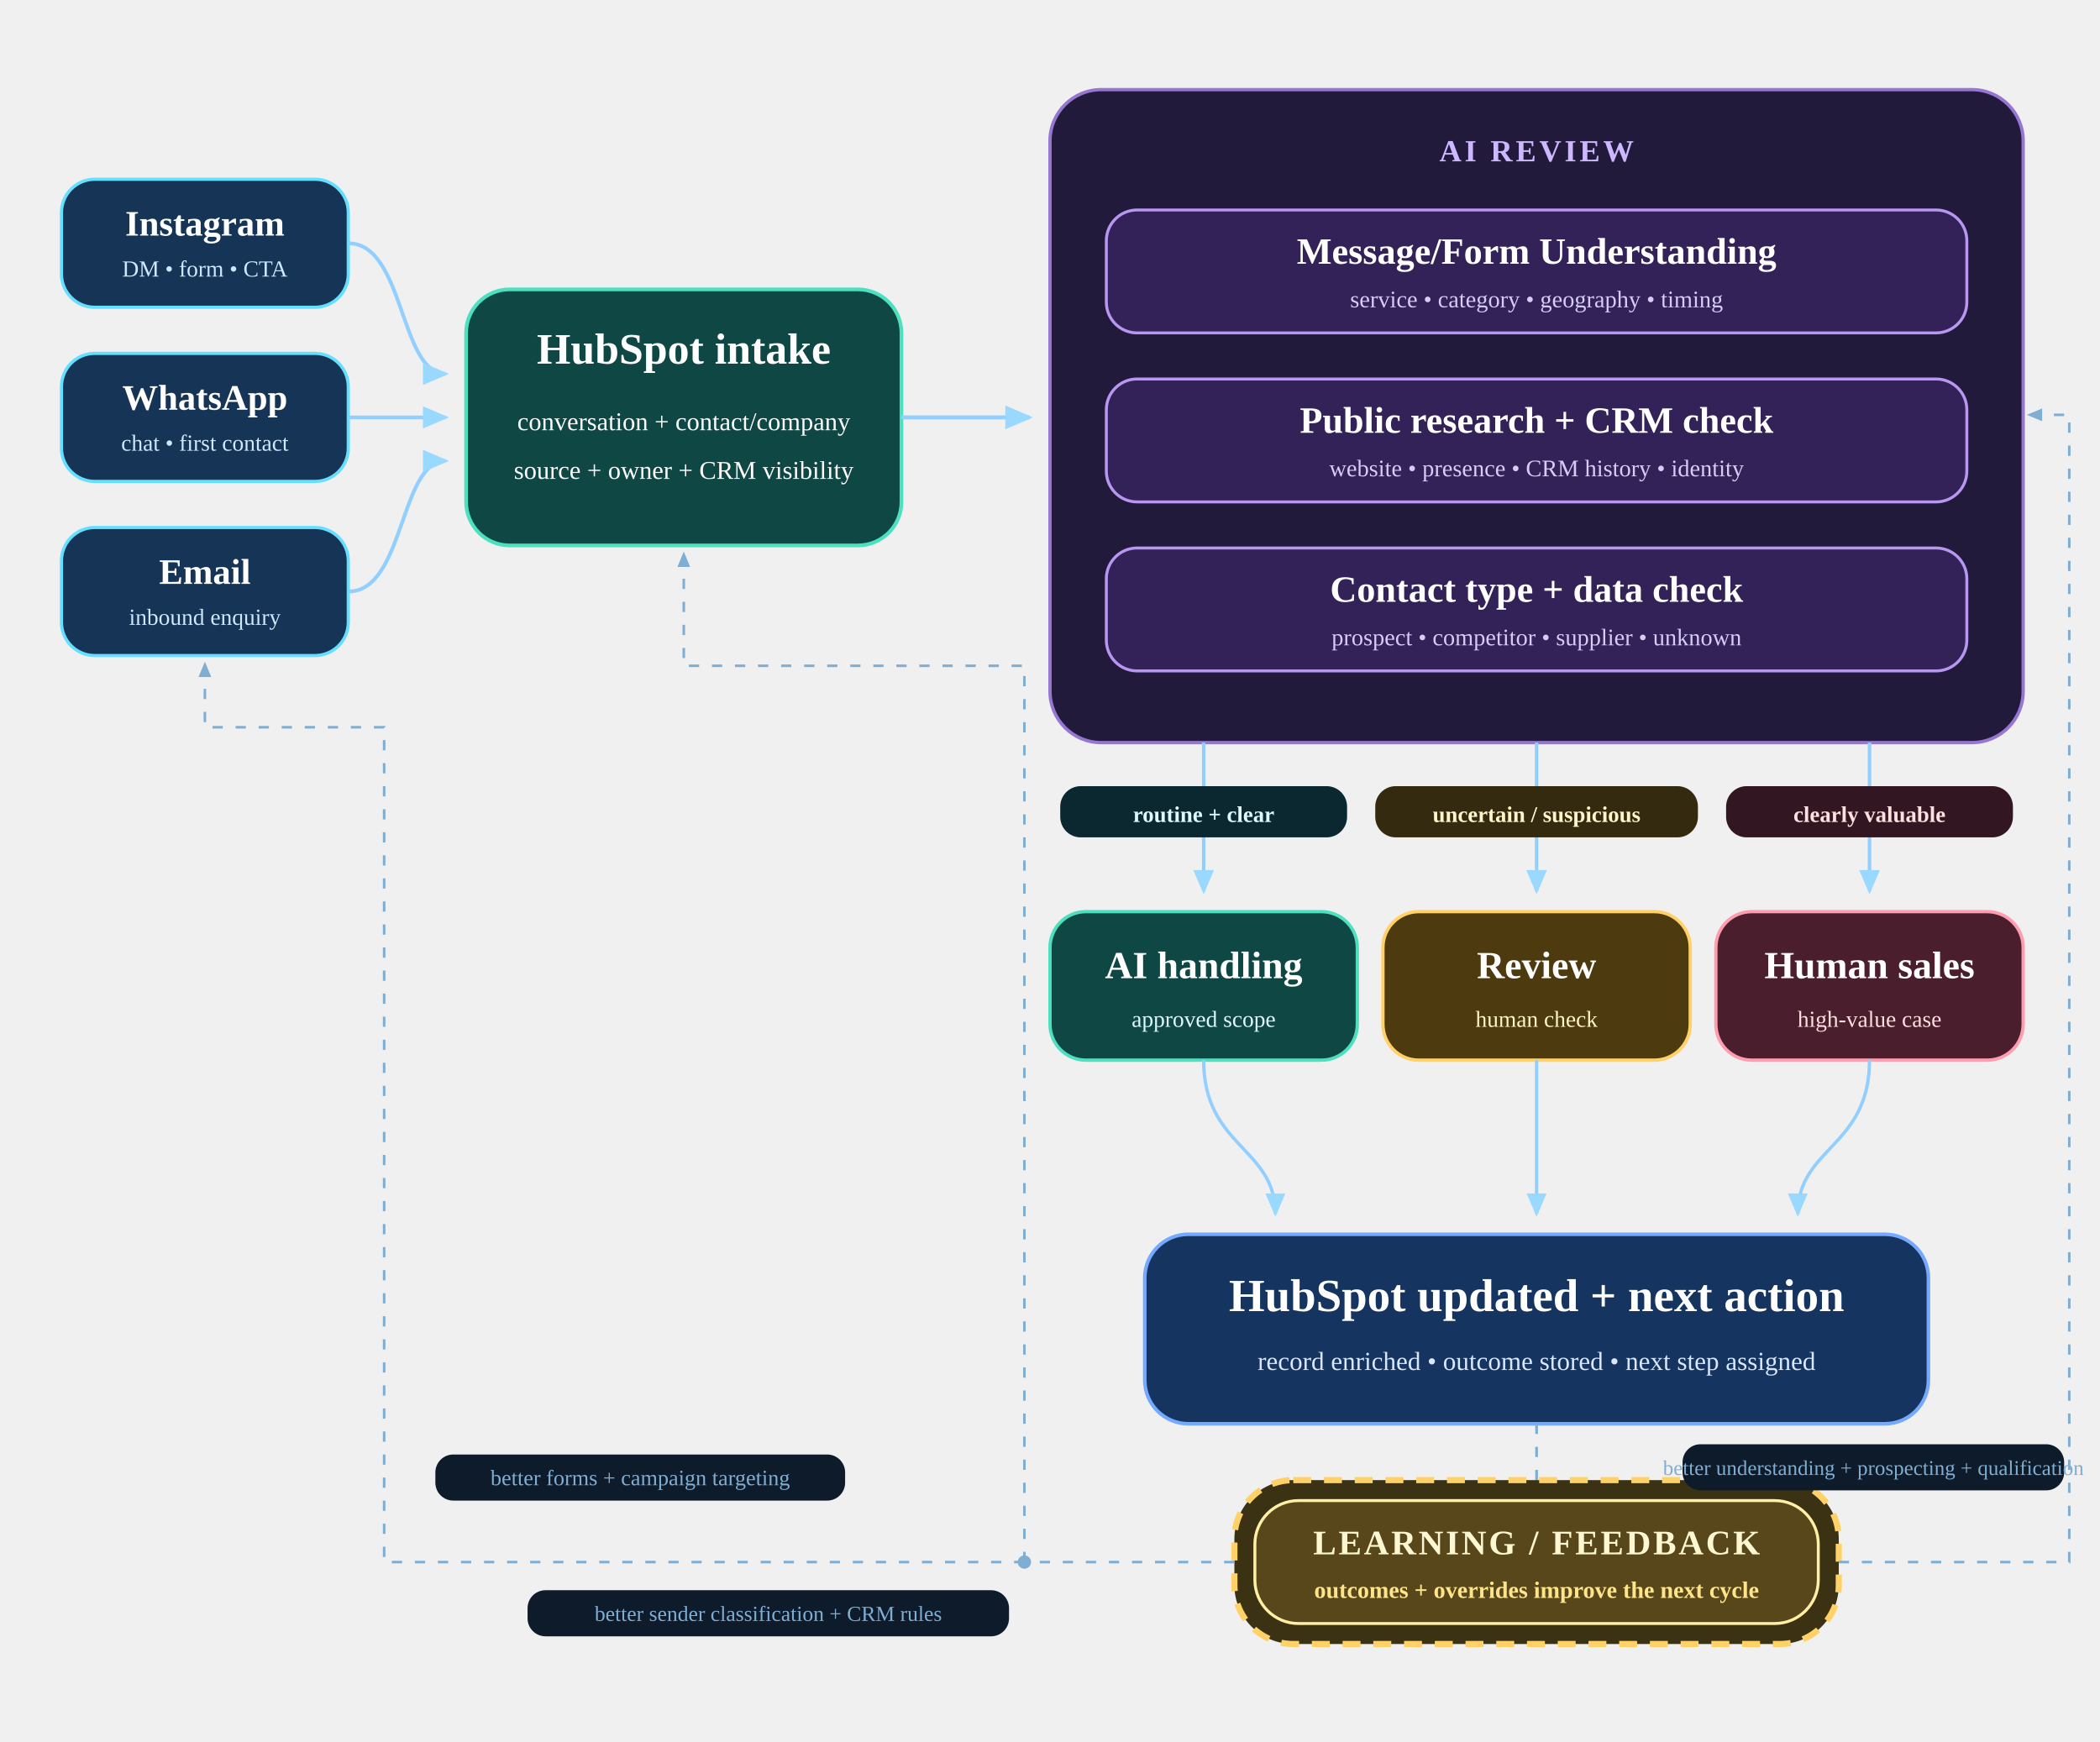
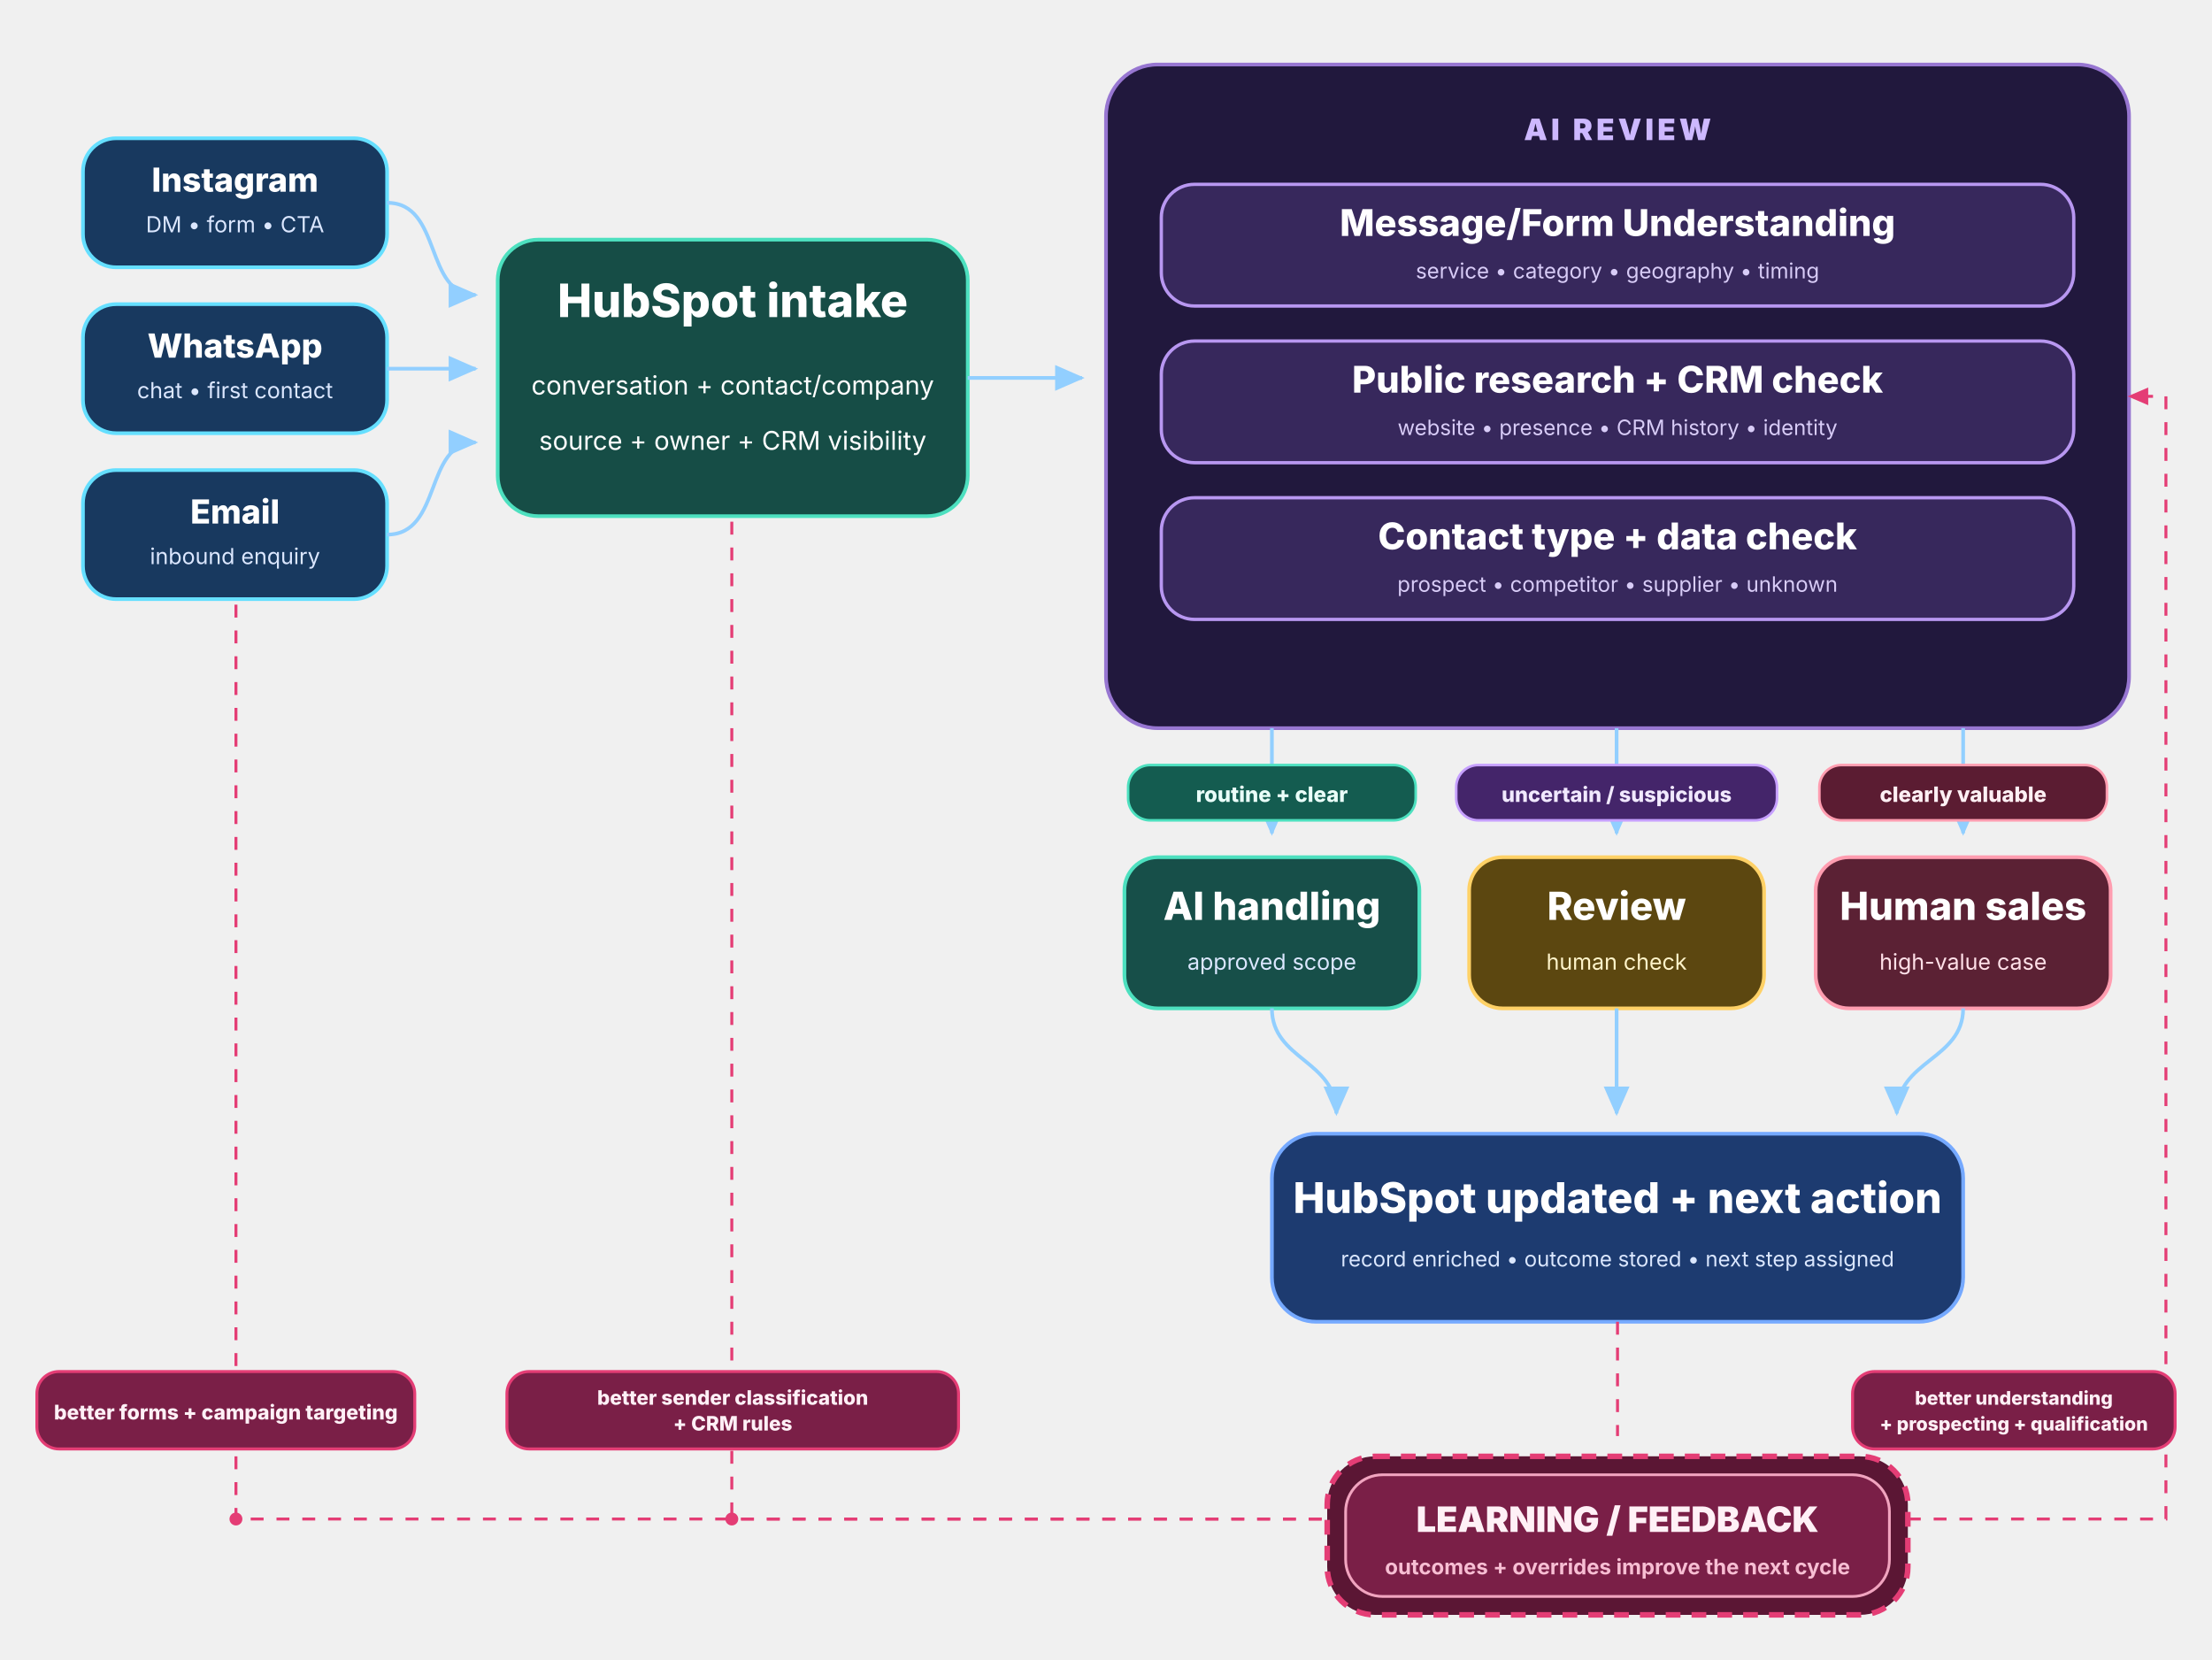
- <svg xmlns="http://www.w3.org/2000/svg" viewBox="0 0 820 680" width="100%" height="auto" role="img" aria-label="DeepWear AI CRM operating model">
+ <svg xmlns="http://www.w3.org/2000/svg" viewBox="0 0 1200 900" role="img" aria-labelledby="title desc">
  <defs>
-     <marker id="mArrow" markerWidth="8" markerHeight="6" refX="6.1" refY="3" orient="auto" markerUnits="strokeWidth">
-       <path d="M0,0 L7,3 L0,6 Z" fill="#9ad9ff" />
+     <marker id="arrowBlue" markerWidth="9" markerHeight="7" refX="7.3" refY="3.5" orient="auto" markerUnits="strokeWidth">
+       <path d="M0 0 L8 3.5 L0 7 Z" fill="#92cfff" />
    </marker>
-     <marker id="mThin" markerWidth="7" markerHeight="5" refX="5.4" refY="2.5" orient="auto" markerUnits="strokeWidth">
-       <path d="M0,0 L6,2.5 L0,5 Z" fill="#7faed2" />
+     <marker id="arrowPink" markerWidth="8" markerHeight="6" refX="6.5" refY="3" orient="auto" markerUnits="strokeWidth">
+       <path d="M0 0 L7 3 L0 6 Z" fill="#E43D75" />
    </marker>
+     <style>
+     .t{font-family:Inter,ui-sans-serif,system-ui,-apple-system,BlinkMacSystemFont,"Segoe UI",sans-serif}
+     .serif{font-family:Georgia,"Times New Roman",serif}
+     .title{font-weight:800;fill:#fff}
+     .sub{fill:#dbe7ff}
+     .small{font-size:12px}
+     .tiny{font-size:10px}
+     .blueLine{stroke:#92cfff;stroke-width:2;fill:none}
+     .pinkLine{stroke:#E43D75;stroke-width:1.6;fill:none;stroke-dasharray:7 7}
+   </style>
  </defs>
-   <g>
-     <rect x="24" y="70" rx="13" ry="13" width="112" height="50" fill="#153456" stroke="#65dfff" stroke-width="1.25" />
-     <text x="80" y="92" fill="#fff" font-size="14" font-weight="700" text-anchor="middle">Instagram</text>
-     <text x="80" y="108" fill="#cfe7ff" font-size="9" text-anchor="middle">DM • form • CTA</text>
-     <rect x="24" y="138" rx="13" ry="13" width="112" height="50" fill="#153456" stroke="#65dfff" stroke-width="1.25" />
-     <text x="80" y="160" fill="#fff" font-size="14" font-weight="700" text-anchor="middle">WhatsApp</text>
-     <text x="80" y="176" fill="#cfe7ff" font-size="9" text-anchor="middle">chat • first contact</text>
-     <rect x="24" y="206" rx="13" ry="13" width="112" height="50" fill="#153456" stroke="#65dfff" stroke-width="1.25" />
-     <text x="80" y="228" fill="#fff" font-size="14" font-weight="700" text-anchor="middle">Email</text>
-     <text x="80" y="244" fill="#cfe7ff" font-size="9" text-anchor="middle">inbound enquiry</text>
+   <g class="t">
+     <rect x="45" y="75" width="165" height="70" rx="18" fill="#18395f" stroke="#65dfff" stroke-width="2" />
+     <text x="127.5" y="104" text-anchor="middle" class="title" font-size="18">Instagram</text>
+     <text x="127.5" y="126" text-anchor="middle" class="sub small">DM • form • CTA</text>
+     <rect x="45" y="165" width="165" height="70" rx="18" fill="#18395f" stroke="#65dfff" stroke-width="2" />
+     <text x="127.5" y="194" text-anchor="middle" class="title" font-size="18">WhatsApp</text>
+     <text x="127.5" y="216" text-anchor="middle" class="sub small">chat • first contact</text>
+     <rect x="45" y="255" width="165" height="70" rx="18" fill="#18395f" stroke="#65dfff" stroke-width="2" />
+     <text x="127.5" y="284" text-anchor="middle" class="title" font-size="18">Email</text>
+     <text x="127.5" y="306" text-anchor="middle" class="sub small">inbound enquiry</text>
  </g>
-   <path d="M136 95 C158 95, 156 146, 174 146" stroke="#92cfff" stroke-width="1.45" fill="none" marker-end="url(#mArrow)" />
-   <path d="M136 163 H174" stroke="#92cfff" stroke-width="1.45" fill="none" marker-end="url(#mArrow)" />
-   <path d="M136 231 C158 231, 156 180, 174 180" stroke="#92cfff" stroke-width="1.45" fill="none" marker-end="url(#mArrow)" />
-   <rect x="182" y="113" rx="17" ry="17" width="170" height="100" fill="#0f4745" stroke="#4de0bf" stroke-width="1.45" />
-   <text x="267" y="142" fill="#fff" font-size="17" font-weight="700" text-anchor="middle">HubSpot intake</text>
-   <text x="267" y="168" fill="#fff" font-size="10" text-anchor="middle">conversation + contact/company</text>
-   <text x="267" y="187" fill="#fff" font-size="10" text-anchor="middle">source + owner + CRM visibility</text>
-   <path d="M352 163 H402" stroke="#92cfff" stroke-width="1.55" fill="none" marker-end="url(#mArrow)" />
-   <rect x="410" y="35" rx="20" ry="20" width="380" height="255" fill="#211a3b" stroke="#9776d1" stroke-width="1.3" />
-   <text x="600" y="63" fill="#cdb8ff" font-size="12" font-weight="800" letter-spacing="1.2" text-anchor="middle">AI REVIEW</text>
-   <rect x="432" y="82" rx="12" ry="12" width="336" height="48" fill="#322257" stroke="#b897f1" stroke-width="1.15" />
-   <text x="600" y="103" fill="#fff" font-size="14.5" font-weight="700" text-anchor="middle">Message/Form Understanding</text>
-   <text x="600" y="120" fill="#d8ccf7" font-size="9.3" text-anchor="middle">service • category • geography • timing</text>
-   <rect x="432" y="148" rx="12" ry="12" width="336" height="48" fill="#322257" stroke="#b897f1" stroke-width="1.15" />
-   <text x="600" y="169" fill="#fff" font-size="14.5" font-weight="700" text-anchor="middle">Public research + CRM check</text>
-   <text x="600" y="186" fill="#d8ccf7" font-size="9.3" text-anchor="middle">website • presence • CRM history • identity</text>
-   <rect x="432" y="214" rx="12" ry="12" width="336" height="48" fill="#322257" stroke="#b897f1" stroke-width="1.15" />
-   <text x="600" y="235" fill="#fff" font-size="14.5" font-weight="700" text-anchor="middle">Contact type + data check</text>
-   <text x="600" y="252" fill="#d8ccf7" font-size="9.3" text-anchor="middle">prospect • competitor • supplier • unknown</text>
-   <path d="M470 290 V348" stroke="#92cfff" stroke-width="1.35" fill="none" marker-end="url(#mArrow)" />
-   <path d="M600 290 V348" stroke="#92cfff" stroke-width="1.35" fill="none" marker-end="url(#mArrow)" />
-   <path d="M730 290 V348" stroke="#92cfff" stroke-width="1.35" fill="none" marker-end="url(#mArrow)" />
-   <rect x="414" y="307" rx="8" ry="8" width="112" height="20" fill="#0b2730" />
-   <text x="470" y="321" fill="#dff9ff" font-size="8.8" font-weight="700" text-anchor="middle">routine + clear</text>
-   <rect x="537" y="307" rx="8" ry="8" width="126" height="20" fill="#332a0f" />
-   <text x="600" y="321" fill="#fff4ca" font-size="8.8" font-weight="700" text-anchor="middle">uncertain / suspicious</text>
-   <rect x="674" y="307" rx="8" ry="8" width="112" height="20" fill="#321722" />
-   <text x="730" y="321" fill="#ffe0e0" font-size="8.8" font-weight="700" text-anchor="middle">clearly valuable</text>
-   <rect x="410" y="356" rx="14" ry="14" width="120" height="58" fill="#0f4745" stroke="#4de0bf" stroke-width="1.3" />
-   <text x="470" y="382" fill="#fff" font-size="15" font-weight="700" text-anchor="middle">AI handling</text>
-   <text x="470" y="401" fill="#dff9ff" font-size="9" text-anchor="middle">approved scope</text>
-   <rect x="540" y="356" rx="14" ry="14" width="120" height="58" fill="#4e3a0f" stroke="#ffd166" stroke-width="1.3" />
-   <text x="600" y="382" fill="#fff" font-size="15" font-weight="700" text-anchor="middle">Review</text>
-   <text x="600" y="401" fill="#fff4ca" font-size="9" text-anchor="middle">human check</text>
-   <rect x="670" y="356" rx="14" ry="14" width="120" height="58" fill="#4a1e2c" stroke="#ff9db0" stroke-width="1.3" />
-   <text x="730" y="382" fill="#fff" font-size="15" font-weight="700" text-anchor="middle">Human sales</text>
-   <text x="730" y="401" fill="#ffe0e0" font-size="9" text-anchor="middle">high-value case</text>
-   <path d="M470 414 C470 448, 498 448, 498 474" stroke="#92cfff" stroke-width="1.3" fill="none" marker-end="url(#mArrow)" />
-   <path d="M600 414 V474" stroke="#92cfff" stroke-width="1.3" fill="none" marker-end="url(#mArrow)" />
-   <path d="M730 414 C730 448, 702 448, 702 474" stroke="#92cfff" stroke-width="1.3" fill="none" marker-end="url(#mArrow)" />
-   <rect x="447" y="482" rx="17" ry="17" width="306" height="74" fill="#15345f" stroke="#75a9ff" stroke-width="1.4" />
-   <text x="600" y="512" fill="#fff" font-size="18" font-weight="700" text-anchor="middle">HubSpot updated + next action</text>
-   <text x="600" y="535" fill="#dbe7ff" font-size="10.2" text-anchor="middle">record enriched • outcome stored • next step assigned</text>
-   <path d="M600 556 V588" stroke="#7faed2" stroke-width="1.05" fill="none" stroke-dasharray="4 5" />
-   <rect x="482" y="578" rx="23" ry="23" width="236" height="64" fill="#3b3214" stroke="#ffd166" stroke-width="2.4" stroke-dasharray="7 5" />
-   <rect x="490" y="586" rx="17" ry="17" width="220" height="48" fill="#57471a" stroke="#fff0a6" stroke-width="1.15" />
-   <text x="600" y="607" fill="#fff7d1" font-size="13.5" font-weight="950" letter-spacing=".9" text-anchor="middle">LEARNING / FEEDBACK</text>
-   <text x="600" y="624" fill="#ffe48a" font-size="9.2" font-weight="700" text-anchor="middle">outcomes + overrides improve the next cycle</text>
-   <path d="M482 610 H400" stroke="#7faed2" stroke-width="1" fill="none" stroke-dasharray="4 5" />
-   <circle cx="400" cy="610" r="2.6" fill="#7faed2" />
-   <path d="M400 610 H150 V284 H80 V259" stroke="#7faed2" stroke-width="1" fill="none" stroke-dasharray="4 5" marker-end="url(#mThin)" />
-   <rect x="170" y="568" rx="7" ry="7" width="160" height="18" fill="#0e1b2b" />
-   <text x="250" y="580" fill="#7faed2" font-size="8.6" text-anchor="middle">better forms + campaign targeting</text>
-   <path d="M400 610 V260 H267 V216" stroke="#7faed2" stroke-width="1" fill="none" stroke-dasharray="4 5" marker-end="url(#mThin)" />
-   <rect x="206" y="621" rx="7" ry="7" width="188" height="18" fill="#0e1b2b" />
-   <text x="300" y="633" fill="#7faed2" font-size="8.4" text-anchor="middle">better sender classification + CRM rules</text>
-   <path d="M718 610 H808 V162 H792" stroke="#7faed2" stroke-width="1" fill="none" stroke-dasharray="4 5" marker-end="url(#mThin)" />
-   <rect x="657" y="564" rx="7" ry="7" width="149" height="18" fill="#0e1b2b" />
-   <text x="731.5" y="576" fill="#7faed2" font-size="8.2" text-anchor="middle">better understanding + prospecting + qualification</text>
+   <path class="blueLine" marker-end="url(#arrowBlue)" d="M210 110 C240 110 230 160 258 160" />
+   <path class="blueLine" marker-end="url(#arrowBlue)" d="M210 200 H258" />
+   <path class="blueLine" marker-end="url(#arrowBlue)" d="M210 290 C240 290 230 240 258 240" />
+   <g class="t">
+     <rect x="270" y="130" width="255" height="150" rx="22" fill="#164d46" stroke="#4de0bf" stroke-width="2" />
+     <text x="397.5" y="172" text-anchor="middle" class="title" font-size="25">HubSpot intake</text>
+     <text x="397.5" y="214" text-anchor="middle" fill="#fff" font-size="14">conversation + contact/company</text>
+     <text x="397.5" y="244" text-anchor="middle" fill="#fff" font-size="14">source + owner + CRM visibility</text>
+   </g>
+   <path class="blueLine" marker-end="url(#arrowBlue)" d="M525 205 H587" />
+   <g class="t">
+     <rect x="600" y="35" width="555" height="360" rx="28" fill="#21183d" stroke="#9776d1" stroke-width="2" />
+     <text x="877.5" y="76" text-anchor="middle" fill="#cdb8ff" font-size="16" font-weight="900" letter-spacing="2">AI REVIEW</text>
+     <rect x="630" y="100" width="495" height="66" rx="18" fill="#37285c" stroke="#b897f1" stroke-width="1.8" />
+     <text x="877.5" y="128" text-anchor="middle" class="title" font-size="20">Message/Form Understanding</text>
+     <text x="877.5" y="151" text-anchor="middle" fill="#d8ccf7" font-size="11.5">service • category • geography • timing</text>
+     <rect x="630" y="185" width="495" height="66" rx="18" fill="#37285c" stroke="#b897f1" stroke-width="1.8" />
+     <text x="877.5" y="213" text-anchor="middle" class="title" font-size="20">Public research + CRM check</text>
+     <text x="877.5" y="236" text-anchor="middle" fill="#d8ccf7" font-size="11.5">website • presence • CRM history • identity</text>
+     <rect x="630" y="270" width="495" height="66" rx="18" fill="#37285c" stroke="#b897f1" stroke-width="1.8" />
+     <text x="877.5" y="298" text-anchor="middle" class="title" font-size="20">Contact type + data check</text>
+     <text x="877.5" y="321" text-anchor="middle" fill="#d8ccf7" font-size="11.5">prospect • competitor • supplier • unknown</text>
+   </g>
+   <path class="blueLine" marker-end="url(#arrowBlue)" d="M690 395 V452" />
+   <path class="blueLine" marker-end="url(#arrowBlue)" d="M877 395 V452" />
+   <path class="blueLine" marker-end="url(#arrowBlue)" d="M1065 395 V452" />
+   <g class="t">
+     <rect x="612" y="415" width="156" height="30" rx="12" fill="#145c50" stroke="#4de0bf" stroke-width="1.4" />
+     <text x="690" y="435" text-anchor="middle" fill="#eafff9" font-size="11.5" font-weight="800">routine + clear</text>
+     <rect x="790" y="415" width="174" height="30" rx="12" fill="#44256a" stroke="#c6a0ff" stroke-width="1.4" />
+     <text x="877" y="435" text-anchor="middle" fill="#f1e9ff" font-size="11.3" font-weight="800">uncertain / suspicious</text>
+     <rect x="987" y="415" width="156" height="30" rx="12" fill="#5b1c32" stroke="#ff9db0" stroke-width="1.4" />
+     <text x="1065" y="435" text-anchor="middle" fill="#fff0f4" font-size="11.5" font-weight="800">clearly valuable</text>
+     <rect x="610" y="465" width="160" height="82" rx="18" fill="#174f49" stroke="#4de0bf" stroke-width="2" />
+     <text x="690" y="499" text-anchor="middle" class="title" font-size="21">AI handling</text>
+     <text x="690" y="526" text-anchor="middle" class="sub small">approved scope</text>
+     <rect x="797" y="465" width="160" height="82" rx="18" fill="#5c4710" stroke="#ffd166" stroke-width="2" />
+     <text x="877" y="499" text-anchor="middle" class="title" font-size="21">Review</text>
+     <text x="877" y="526" text-anchor="middle" fill="#fff4ca" class="small">human check</text>
+     <rect x="985" y="465" width="160" height="82" rx="18" fill="#5b2134" stroke="#ff9db0" stroke-width="2" />
+     <text x="1065" y="499" text-anchor="middle" class="title" font-size="21">Human sales</text>
+     <text x="1065" y="526" text-anchor="middle" fill="#ffe0e8" class="small">high-value case</text>
+   </g>
+   <path class="blueLine" marker-end="url(#arrowBlue)" d="M690 547 C690 575 725 575 725 604" />
+   <path class="blueLine" marker-end="url(#arrowBlue)" d="M877 547 V604" />
+   <path class="blueLine" marker-end="url(#arrowBlue)" d="M1065 547 C1065 575 1029 575 1029 604" />
+   <g class="t">
+     <rect x="690" y="615" width="375" height="102" rx="24" fill="#1d3b70" stroke="#75a9ff" stroke-width="2" />
+     <text x="877.5" y="658" text-anchor="middle" class="title" font-size="23">HubSpot updated + next action</text>
+     <text x="877.5" y="687" text-anchor="middle" class="sub" font-size="11.5">record enriched • outcome stored • next step assigned</text>
+   </g>
+   <path class="pinkLine" d="M877.5 717 V779" />
+   <path class="pinkLine" d="M745 824 H128 V328" />
+   <path class="pinkLine" d="M745 824 H397 V282" />
+   <path class="pinkLine" marker-end="url(#arrowPink)" d="M1035 824 H1175 V215 H1155" />
+   <g class="t">
+     <rect x="20" y="744" width="205" height="42" rx="12" fill="#7a1f47" stroke="#e43d75" stroke-width="1.6" />
+     <text x="122.5" y="770" text-anchor="middle" fill="#fff0f6" font-size="11" font-weight="800">better forms + campaign targeting</text>
+     <rect x="275" y="744" width="245" height="42" rx="12" fill="#7a1f47" stroke="#e43d75" stroke-width="1.6" />
+     <text x="397.5" y="762" text-anchor="middle" fill="#fff0f6" font-size="10.8" font-weight="800">better sender classification</text>
+     <text x="397.5" y="776" text-anchor="middle" fill="#fff0f6" font-size="10.8" font-weight="800">+ CRM rules</text>
+     <rect x="1005" y="744" width="175" height="42" rx="12" fill="#7a1f47" stroke="#e43d75" stroke-width="1.6" />
+     <text x="1092.5" y="762" text-anchor="middle" fill="#fff0f6" font-size="10.2" font-weight="800">better understanding</text>
+     <text x="1092.5" y="776" text-anchor="middle" fill="#fff0f6" font-size="10.2" font-weight="800">+ prospecting + qualification</text>
+     <rect x="720" y="790" width="315" height="86" rx="26" fill="#5b1634" stroke="#e43d75" stroke-width="3" stroke-dasharray="8 6" />
+     <rect x="730" y="800" width="295" height="66" rx="20" fill="#7a1f47" stroke="#f1a4bf" stroke-width="1.5" />
+     <text x="877.5" y="831" text-anchor="middle" fill="#fff0f6" font-size="19" font-weight="900">LEARNING / FEEDBACK</text>
+     <text x="877.5" y="854" text-anchor="middle" fill="#f7bed3" font-size="11.5" font-weight="700">outcomes + overrides improve the next cycle</text>
+   </g>
+   <circle cx="128" cy="824" r="3.5" fill="#e43d75" />
+   <circle cx="397" cy="824" r="3.5" fill="#e43d75" />
</svg>
